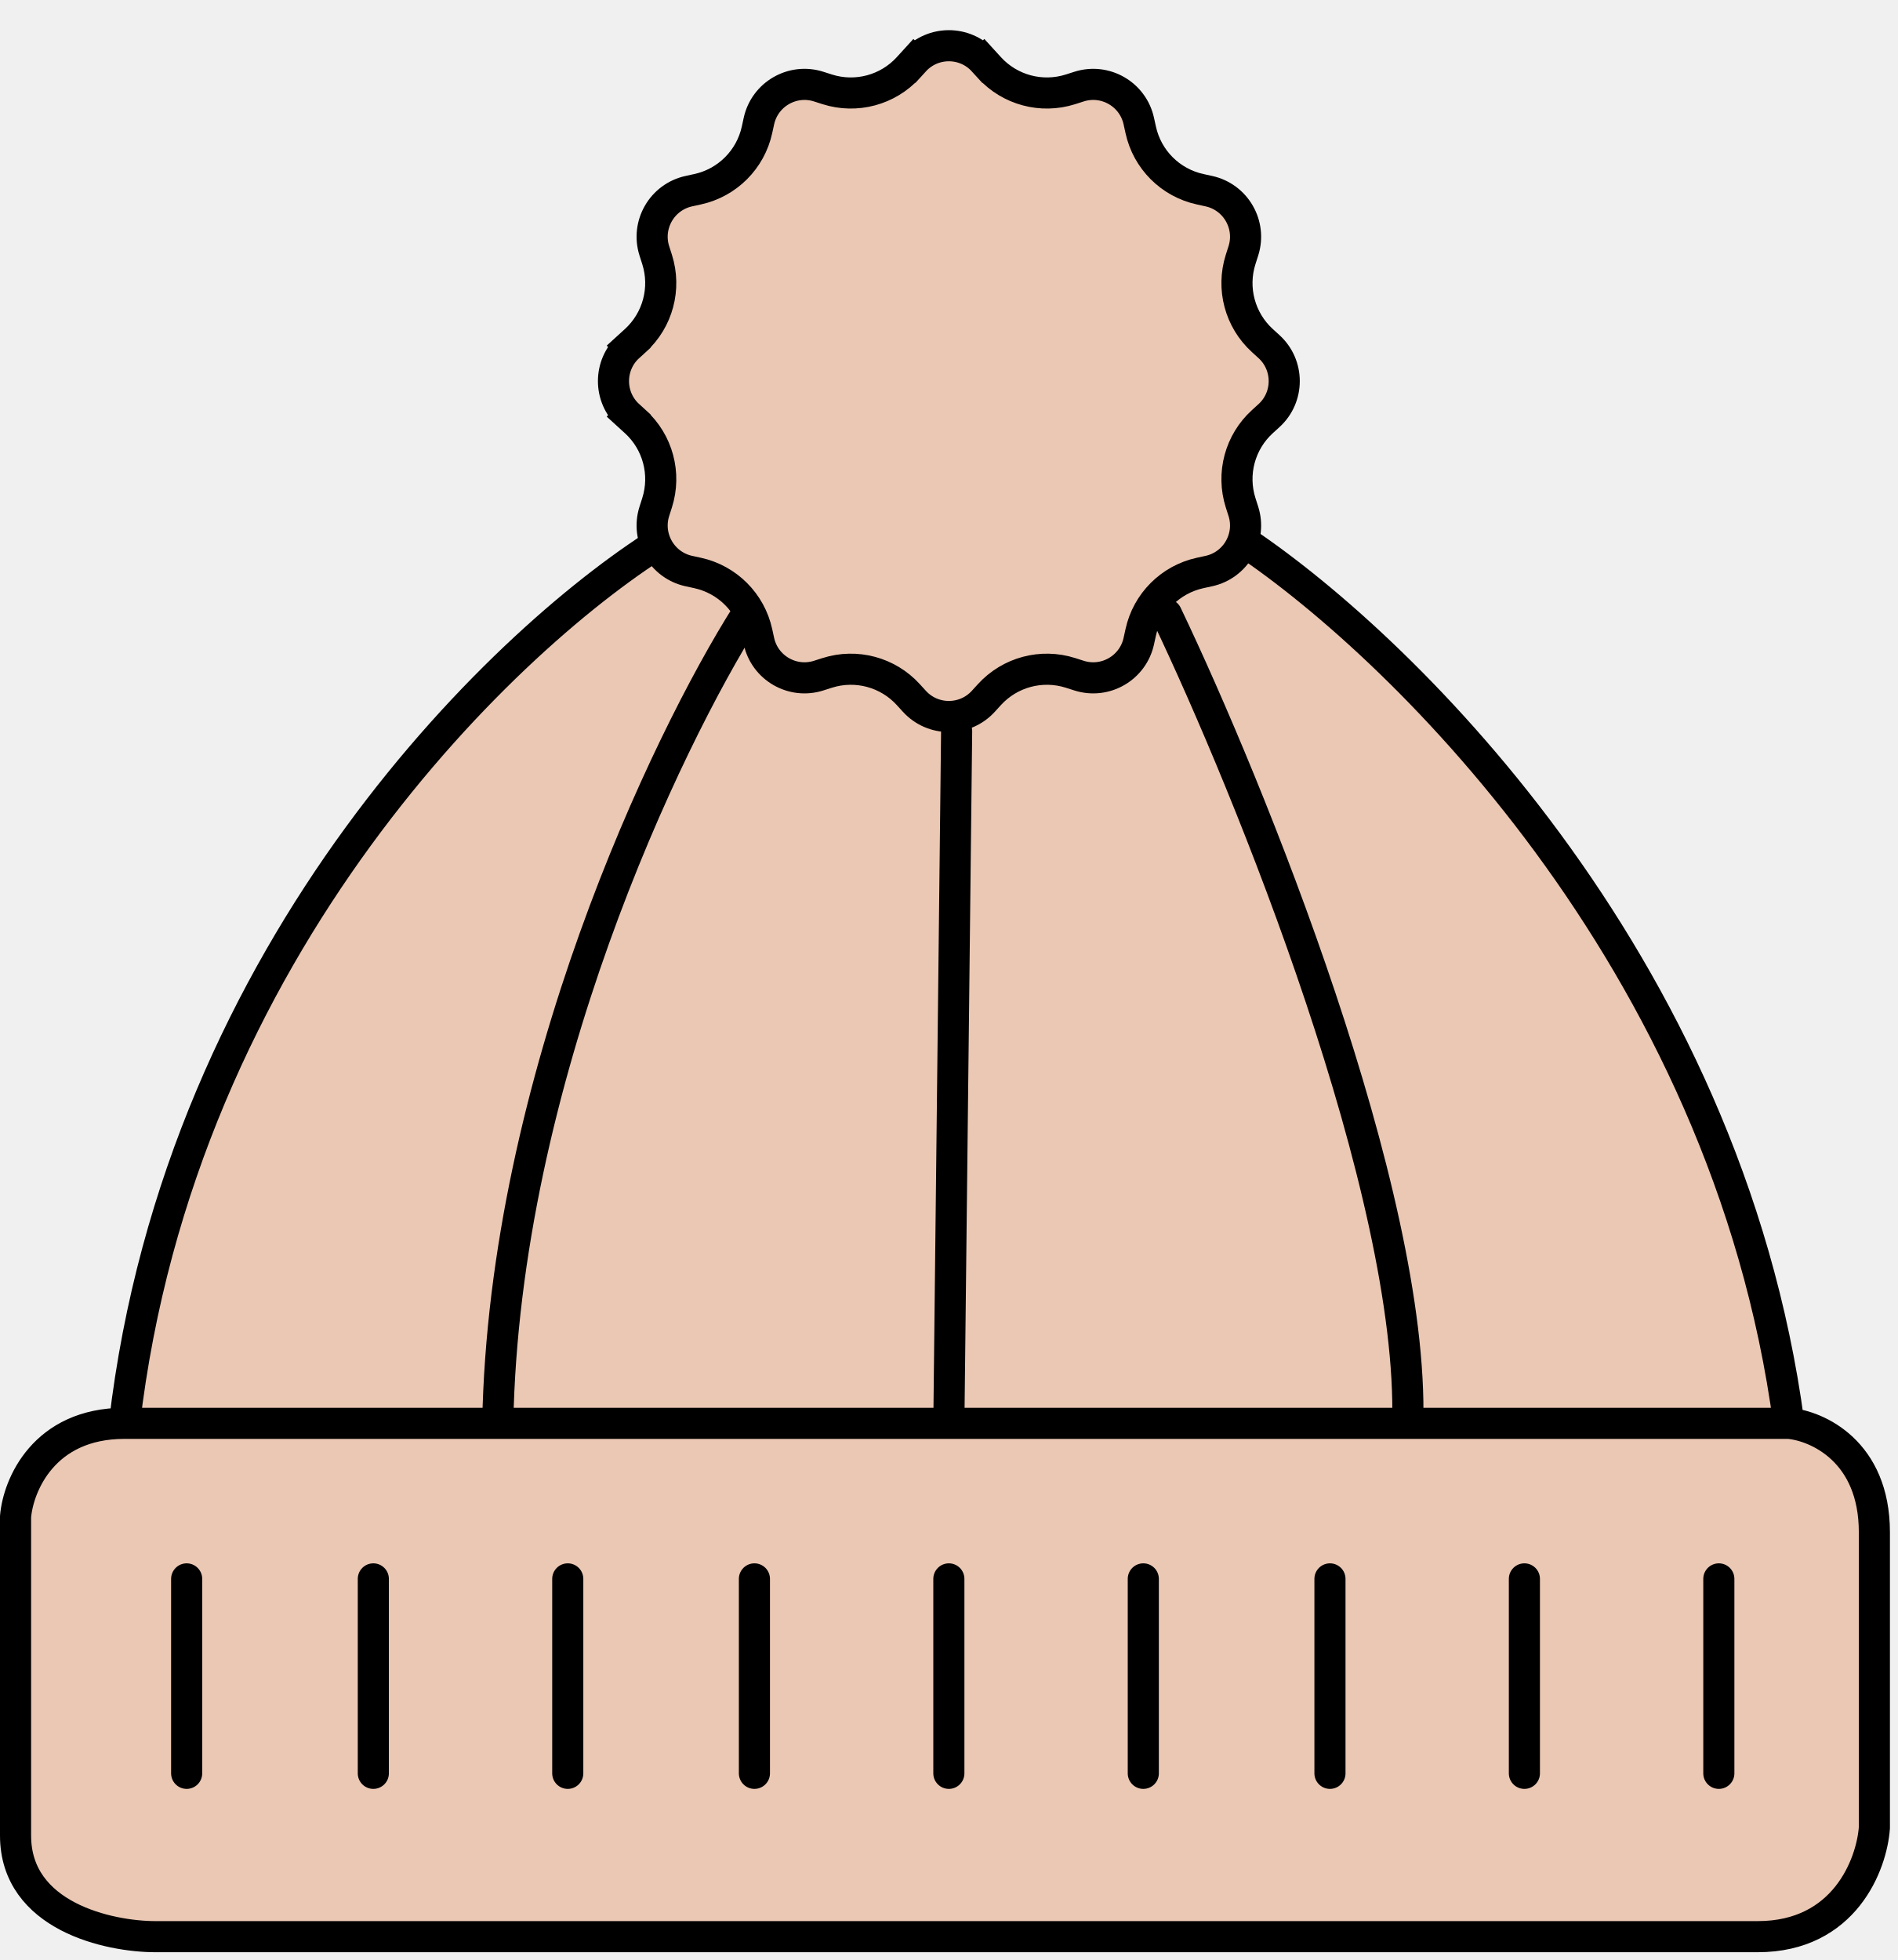
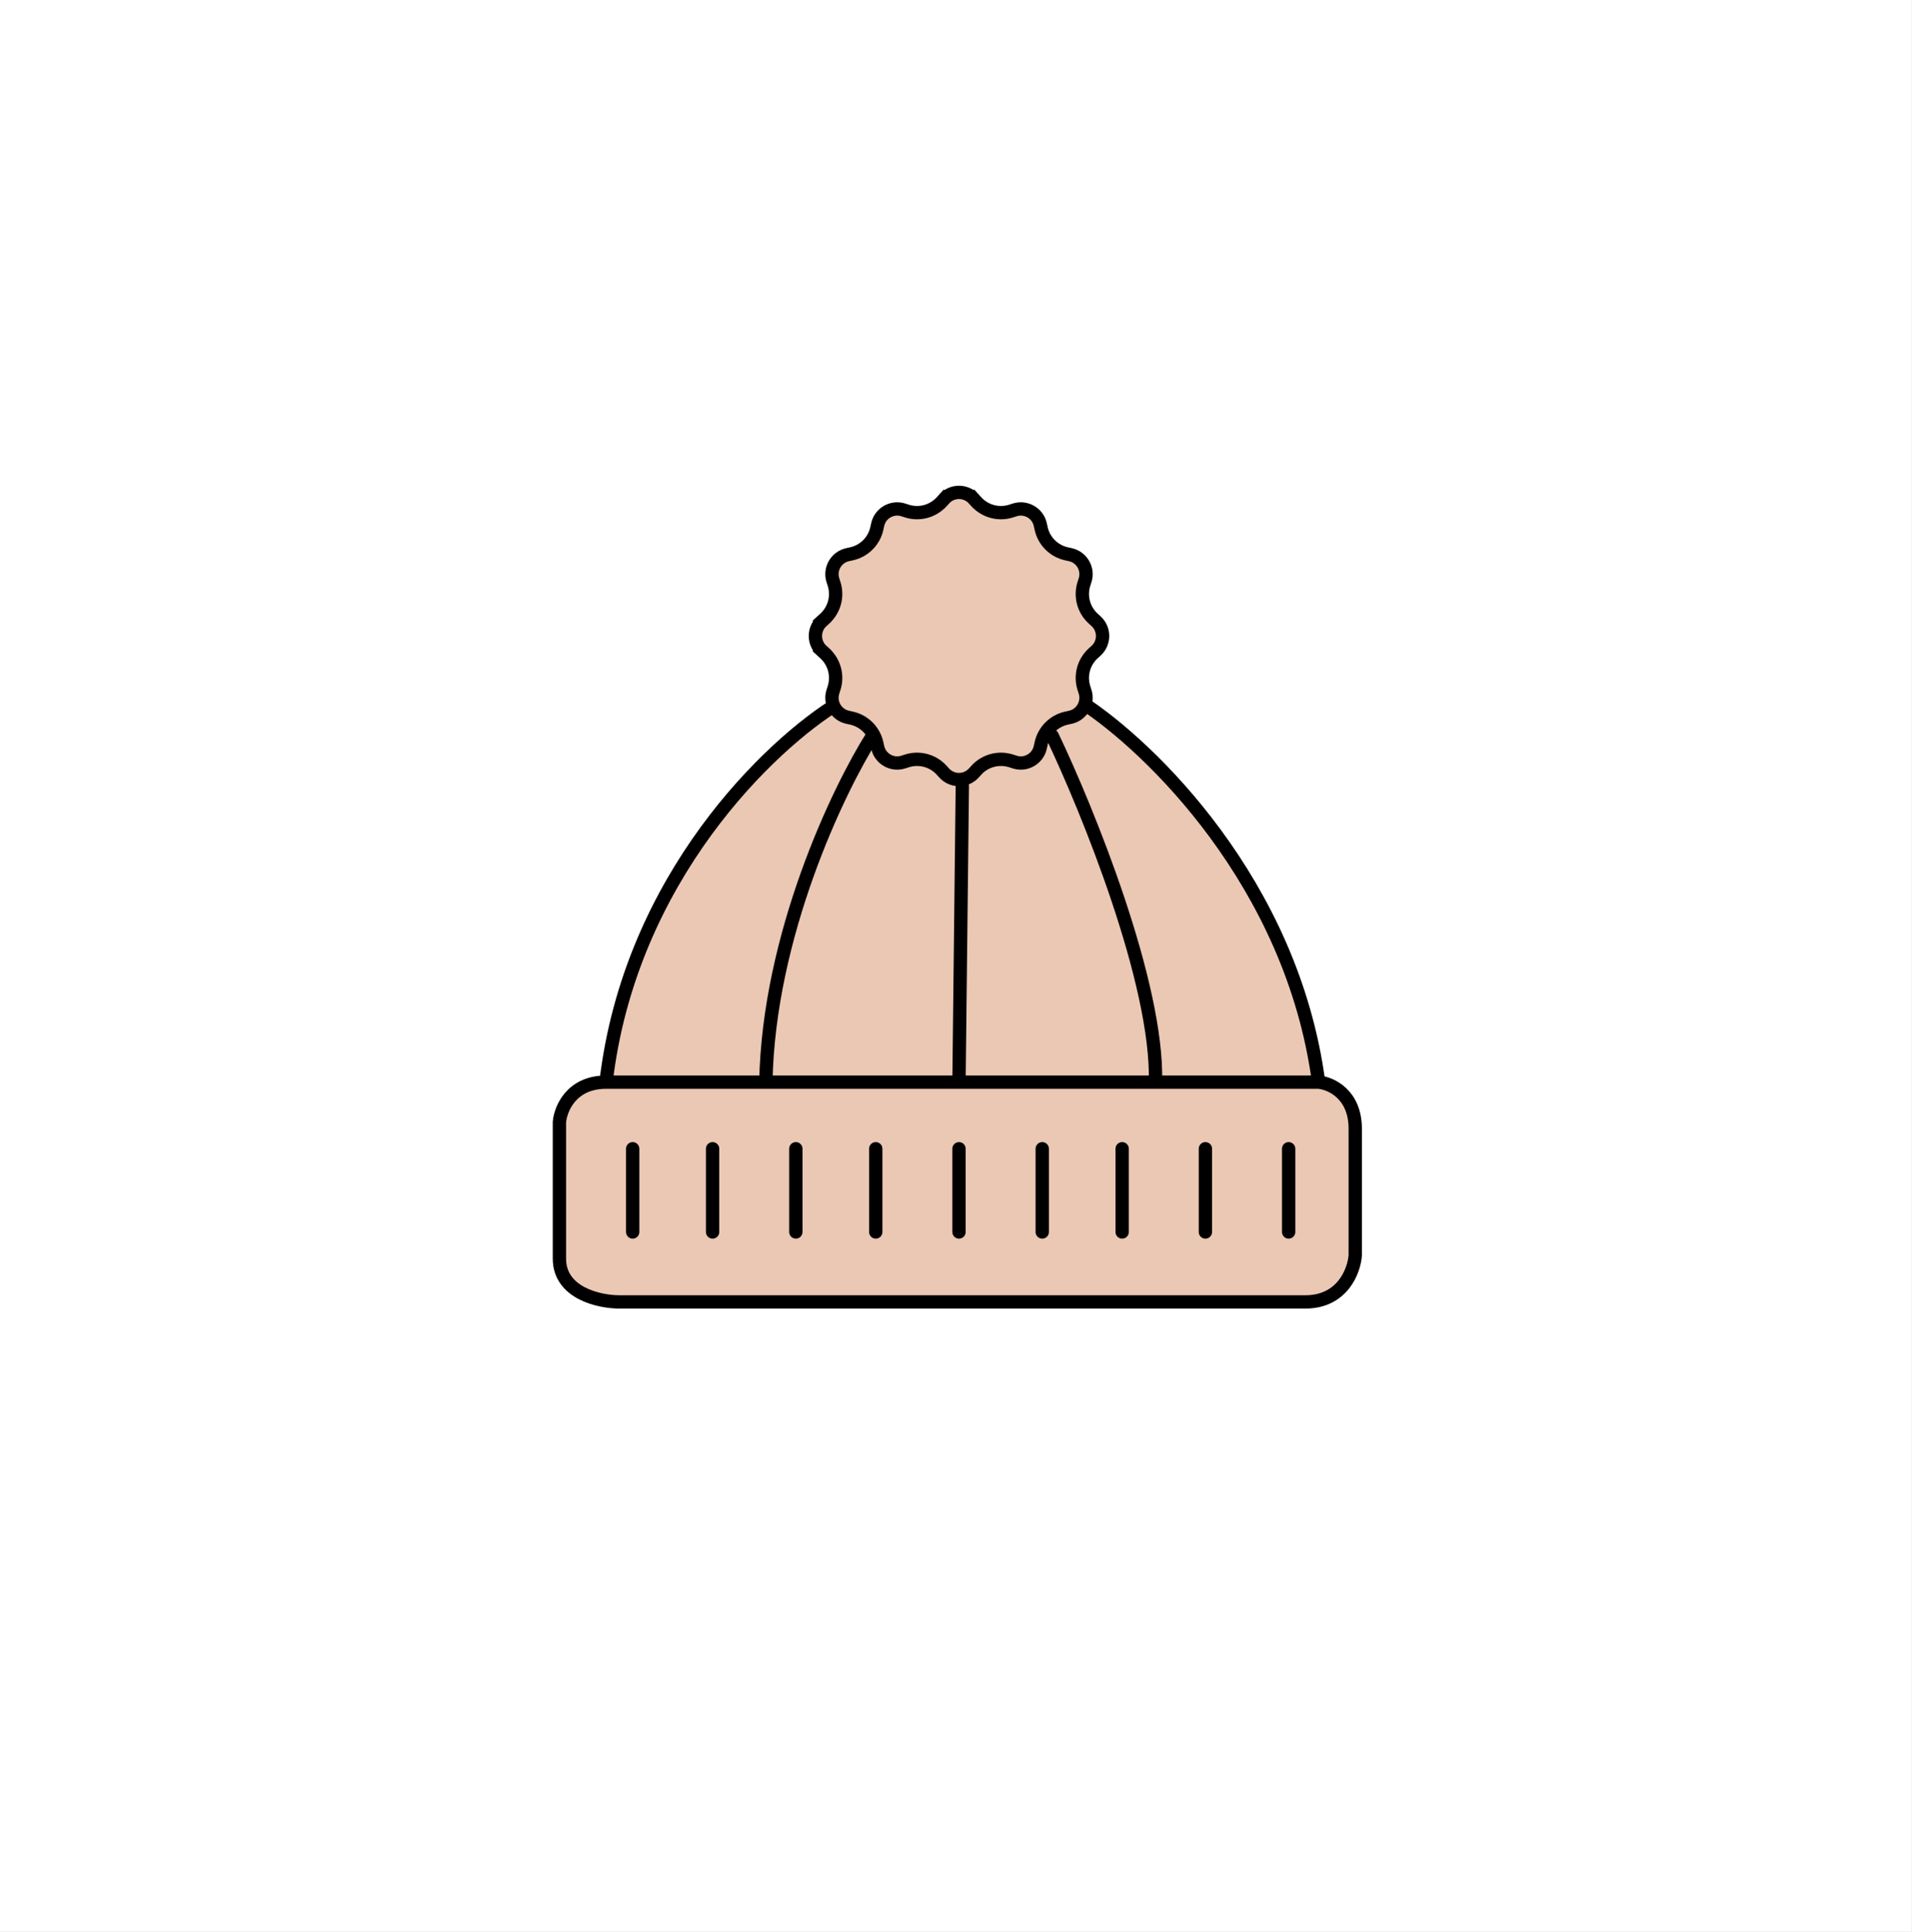
- <svg xmlns="http://www.w3.org/2000/svg" width="122" height="126" viewBox="0 0 122 126" fill="none">
-   <path d="M8 91.5C11.6 60.7 32.833 40.667 43 34.5H79.5C89.5 41 111 61.5 115 91.5C116.833 91.667 120.5 93.3 120.5 98.5V117.5C120.333 119.833 118.6 124.5 113 124.5H10C7 124.5 1 123.2 1 118V97.5C1.167 95.5 2.8 91.5 8 91.5Z" fill="#EBC8B4" />
-   <path d="M8 91.5C11.6 60.7 32.833 40.667 43 34.5H79.5C89.5 41 111 61.5 115 91.5M8 91.5H115M8 91.5C2.8 91.5 1.167 95.5 1 97.5C1 102.167 1 112.8 1 118C1 123.2 7 124.5 10 124.5C42 124.5 107.4 124.5 113 124.5C118.6 124.5 120.333 119.833 120.5 117.5C120.5 113.333 120.5 103.7 120.5 98.5C120.5 93.3 116.833 91.667 115 91.5M48 39.5C42.833 47.667 32.4 69.5 32 91.5M61.5 47L61 91.5M75 39.5C80.333 50.667 90.9 76.7 90.5 91.5M12 101.5V114M24 101.5V114M36.5 101.5V114M48.5 101.5V114M61 101.5V114M73.5 101.5V114M85.5 101.5V114M98 101.5V114M110.5 101.5V114" stroke="black" stroke-width="2" stroke-linecap="round" stroke-linejoin="round" />
-   <path d="M58.782 3.919C59.972 2.613 62.028 2.613 63.218 3.919L63.957 3.245L63.218 3.919L63.607 4.346C64.922 5.79 66.958 6.335 68.82 5.743L69.37 5.567C71.054 5.031 72.834 6.059 73.211 7.785L73.335 8.349C73.752 10.258 75.242 11.748 77.151 12.165L77.715 12.289C79.441 12.666 80.469 14.446 79.933 16.13L79.757 16.68C79.165 18.542 79.71 20.578 81.154 21.893L81.581 22.282C82.887 23.472 82.887 25.528 81.581 26.718L81.154 27.107C79.71 28.422 79.165 30.458 79.757 32.32L79.933 32.87C80.469 34.554 79.441 36.334 77.715 36.711L77.151 36.834C75.242 37.252 73.752 38.742 73.335 40.651L73.211 41.215C72.834 42.941 71.054 43.969 69.37 43.433L68.82 43.257C66.958 42.665 64.922 43.21 63.607 44.654L63.218 45.081C62.028 46.387 59.972 46.387 58.782 45.081L58.393 44.654C57.078 43.21 55.042 42.665 53.18 43.257L52.63 43.433C50.946 43.969 49.166 42.941 48.789 41.215L48.666 40.651C48.248 38.742 46.758 37.252 44.849 36.834L44.285 36.711C42.559 36.334 41.531 34.554 42.067 32.87L42.243 32.32C42.835 30.458 42.29 28.422 40.846 27.107L40.419 26.718L39.745 27.457L40.419 26.718C39.113 25.528 39.113 23.472 40.419 22.282L39.745 21.543L40.419 22.282L40.846 21.893C42.29 20.578 42.835 18.542 42.243 16.68L42.067 16.13C41.531 14.446 42.559 12.666 44.285 12.289L44.849 12.165C46.758 11.748 48.248 10.258 48.666 8.349L48.789 7.785C49.166 6.059 50.946 5.031 52.63 5.567L53.18 5.743C55.042 6.335 57.078 5.79 58.393 4.346L58.782 3.919L58.043 3.245L58.782 3.919Z" fill="#EBC8B4" stroke="black" stroke-width="2" />
+ <svg xmlns="http://www.w3.org/2000/svg" width="287" height="290" viewBox="0 0 287 290" fill="none">
+   <rect width="287" height="290" fill="white" />
+   <path d="M91 162.5C94.6 131.7 115.833 111.667 126 105.5H162.5C172.5 112 194 132.5 198 162.5C199.833 162.667 203.5 164.3 203.5 169.5V188.5C203.333 190.833 201.6 195.5 196 195.5H93C90 195.5 84 194.2 84 189V168.5C84.167 166.5 85.8 162.5 91 162.5Z" fill="#EBC8B4" />
+   <path d="M91 162.5C94.6 131.7 115.833 111.667 126 105.5H162.5C172.5 112 194 132.5 198 162.5M91 162.5H198M91 162.5C85.8 162.5 84.167 166.5 84 168.5C84 173.167 84 183.8 84 189C84 194.2 90 195.5 93 195.5C125 195.5 190.4 195.5 196 195.5C201.6 195.5 203.333 190.833 203.5 188.5C203.5 184.333 203.5 174.7 203.5 169.5C203.5 164.3 199.833 162.667 198 162.5M131 110.5C125.833 118.667 115.4 140.5 115 162.5M144.5 118L144 162.5M158 110.5C163.333 121.667 173.9 147.7 173.5 162.5M95 172.5V185M107 172.5V185M119.5 172.5V185M131.5 172.5V185M144 172.5V185M156.5 172.5V185M168.5 172.5V185M181 172.5V185M193.5 172.5V185" stroke="black" stroke-width="2" stroke-linecap="round" stroke-linejoin="round" />
+   <path d="M141.782 74.919C142.972 73.613 145.028 73.613 146.218 74.919L146.957 74.245L146.218 74.919L146.607 75.346C147.922 76.79 149.958 77.335 151.82 76.743L152.37 76.567C154.054 76.031 155.834 77.059 156.211 78.785L156.334 79.349C156.752 81.258 158.242 82.748 160.151 83.165L160.715 83.289C162.441 83.666 163.469 85.446 162.933 87.13L162.757 87.68C162.165 89.542 162.71 91.578 164.154 92.893L164.581 93.282C165.887 94.472 165.887 96.528 164.581 97.718L164.154 98.107C162.71 99.422 162.165 101.458 162.757 103.32L162.933 103.87C163.469 105.554 162.441 107.334 160.715 107.711L160.151 107.834C158.242 108.252 156.752 109.742 156.334 111.651L156.211 112.215C155.834 113.941 154.054 114.969 152.37 114.433L151.82 114.257C149.958 113.665 147.922 114.21 146.607 115.654L146.218 116.081C145.028 117.387 142.972 117.387 141.782 116.081L141.393 115.654C140.078 114.21 138.042 113.665 136.18 114.257L135.63 114.433C133.946 114.969 132.166 113.941 131.789 112.215L131.666 111.651C131.248 109.742 129.758 108.252 127.849 107.834L127.285 107.711C125.559 107.334 124.531 105.554 125.067 103.87L125.243 103.32C125.835 101.458 125.29 99.422 123.846 98.107L123.419 97.718L122.745 98.457L123.419 97.718C122.113 96.528 122.113 94.472 123.419 93.282L122.745 92.543L123.419 93.282L123.846 92.893C125.29 91.578 125.835 89.542 125.243 87.68L125.067 87.13C124.531 85.446 125.559 83.666 127.285 83.289L127.849 83.165C129.758 82.748 131.248 81.258 131.666 79.349L131.789 78.785C132.166 77.059 133.946 76.031 135.63 76.567L136.18 76.743C138.042 77.335 140.078 76.79 141.393 75.346L141.782 74.919L141.043 74.245L141.782 74.919Z" fill="#EBC8B4" stroke="black" stroke-width="2" />
</svg>
